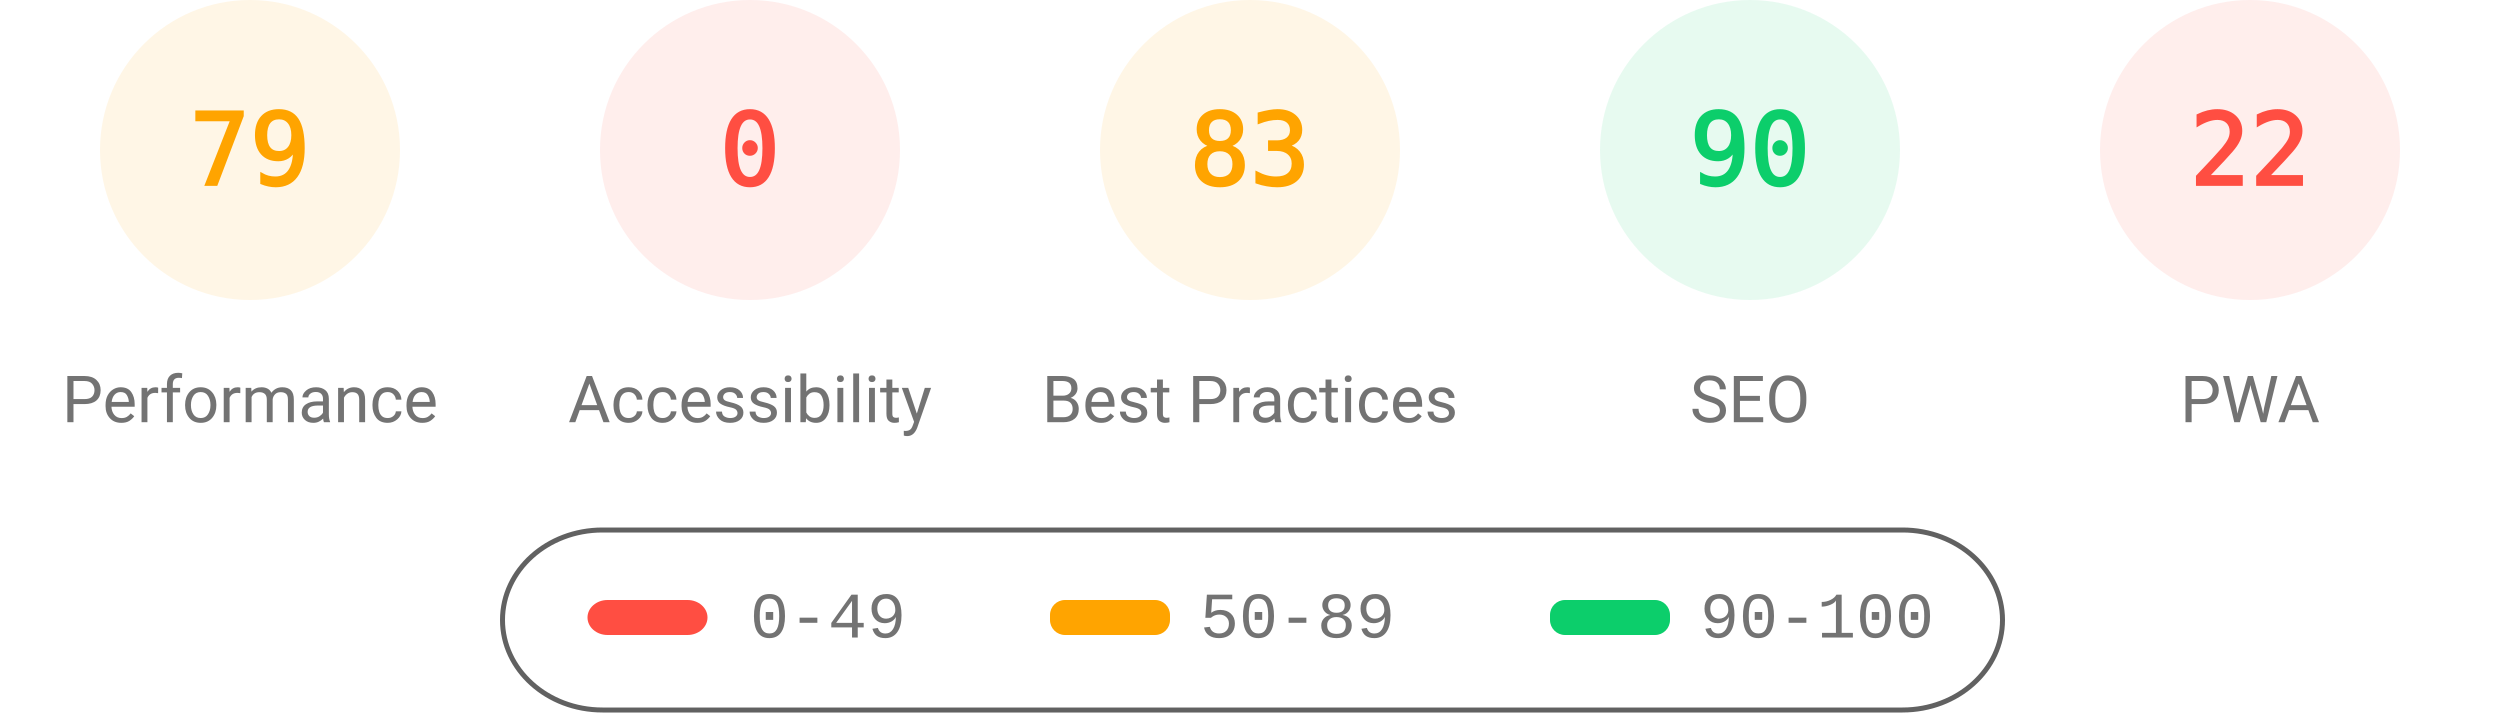
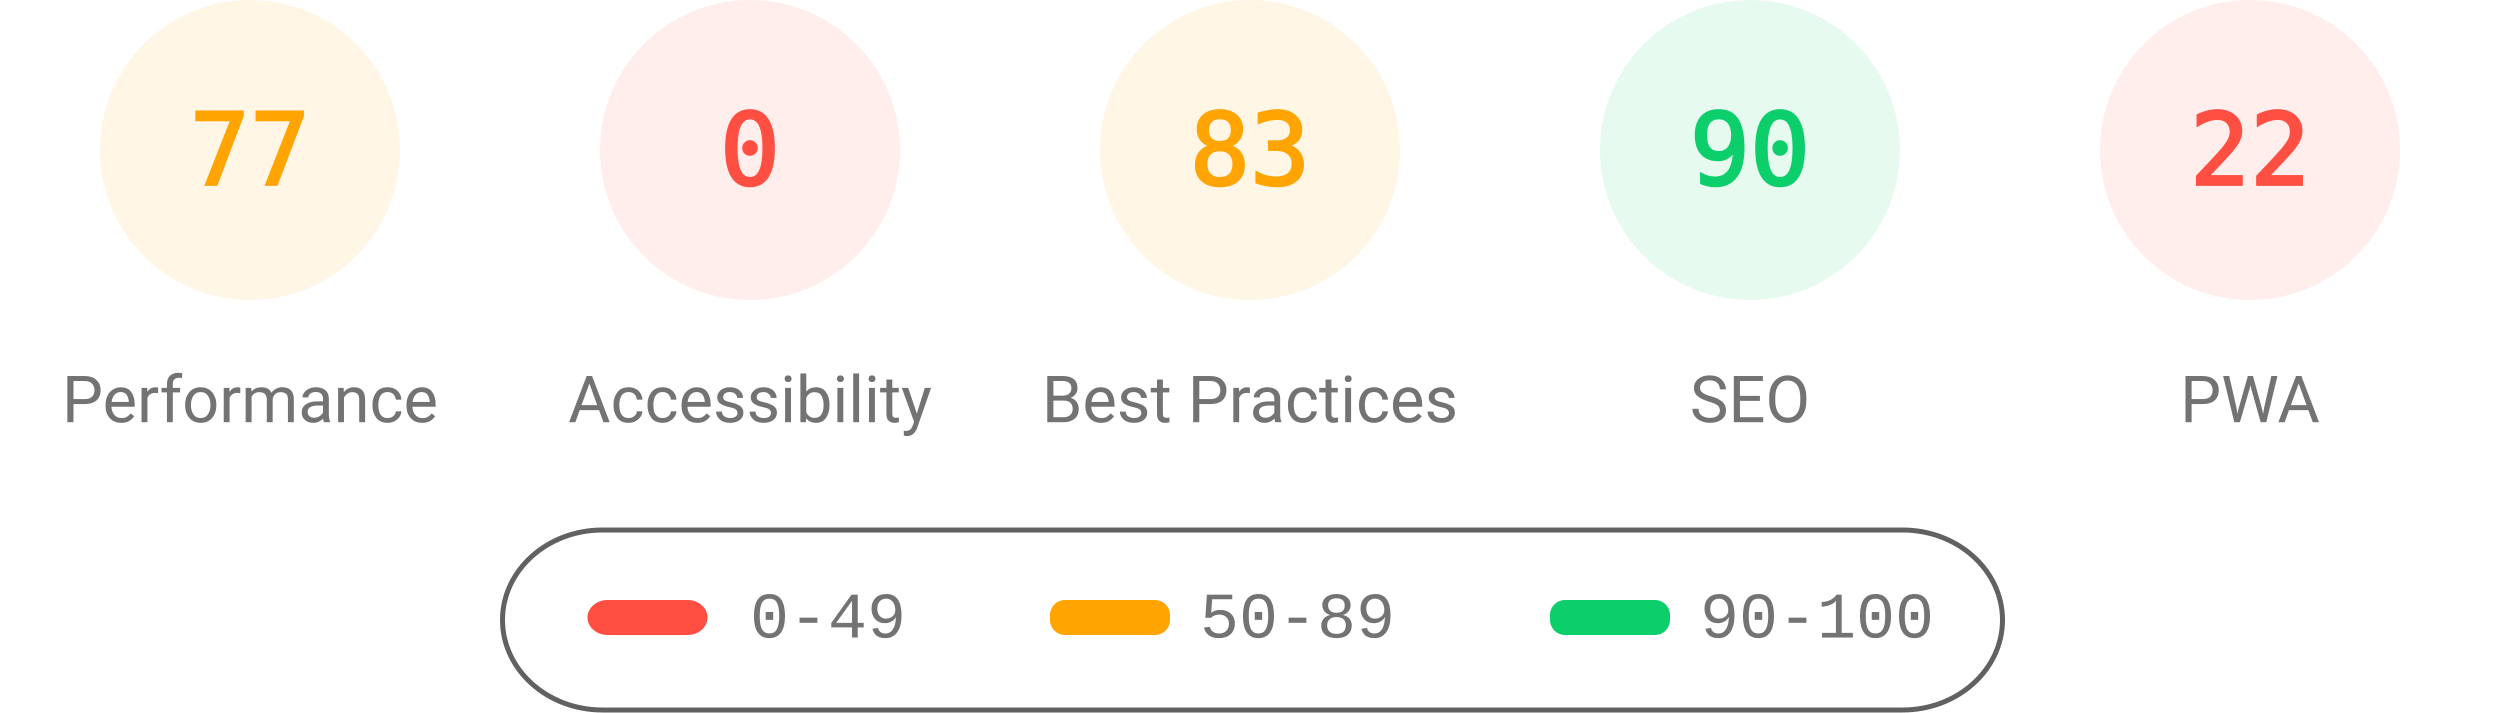
<svg xmlns="http://www.w3.org/2000/svg" fill="none" width="1000" height="285">
  <style>.gauge-base{opacity:.1}.gauge-arc{fill:none;animation-delay:250ms;stroke-linecap:round;transform:rotate(-90deg);transform-origin:100px 60px;animation:load-gauge 1s ease forwards}.guage-text{font-size:40px;font-family:monospace;text-align:center}.guage-red{color:#ff4e42;fill:#ff4e42;stroke:#ff4e42}.guage-orange{color:#ffa400;fill:#ffa400;stroke:#ffa400}.guage-green{color:#0cce6b;fill:#0cce6b;stroke:#0cce6b}.guage-undefined{color:#5c5c5c;fill:#5c5c5c;stroke:#5c5c5c}.guage-title{color:#737373;fill:#737373;stroke:none;font-size:26px;line-height:26px;font-family:Roboto,Halvetica,Arial,sans-serif}@keyframes load-gauge{from{stroke-dasharray:0 352.858}}</style>
  <svg class="guage-div guage-perf guage-orange" viewBox="0 0 200 200" width="200" height="200">
    <circle class="gauge-base" r="56" cx="100" cy="60" stroke-width="8" />
-     <circle class="gauge-arc guage-arc-1" r="56" cx="100" cy="60" stroke-width="8" style="stroke-dasharray:277.968,351.858" />
-     <text class="guage-text" x="100" y="60" alignment-baseline="central" dominant-baseline="central" text-anchor="middle">79</text>
+     <circle class="gauge-arc guage-arc-1" r="56" cx="100" cy="60" stroke-width="8" style="stroke-dasharray:270.931,351.858" />
+     <text class="guage-text" x="100" y="60" alignment-baseline="central" dominant-baseline="central" text-anchor="middle">77</text>
    <text class="guage-title" x="100" y="160" alignment-baseline="central" dominant-baseline="central" text-anchor="middle">Performance</text>
  </svg>
  <svg class="guage-div guage-acc guage-red" viewBox="0 0 200 200" width="200" height="200" x="200">
    <circle class="gauge-base" r="56" cx="100" cy="60" stroke-width="8" />
    <circle class="gauge-arc guage-arc-2" r="56" cx="100" cy="60" stroke-width="8" style="stroke-dasharray:0,351.858" />
    <text class="guage-text" x="100" y="60" alignment-baseline="central" dominant-baseline="central" text-anchor="middle">0</text>
    <text class="guage-title" x="100" y="160" alignment-baseline="central" dominant-baseline="central" text-anchor="middle">Accessibility</text>
  </svg>
  <svg class="guage-div guage-best guage-orange" viewBox="0 0 200 200" width="200" height="200" x="400">
    <circle class="gauge-base" r="56" cx="100" cy="60" stroke-width="8" />
    <circle class="gauge-arc guage-arc-3" r="56" cx="100" cy="60" stroke-width="8" style="stroke-dasharray:292.042,351.858" />
    <text class="guage-text" x="100" y="60" alignment-baseline="central" dominant-baseline="central" text-anchor="middle">83</text>
    <text class="guage-title" x="100" y="160" alignment-baseline="central" dominant-baseline="central" text-anchor="middle">Best Practices</text>
  </svg>
  <svg class="guage-div guage-seo guage-green" viewBox="0 0 200 200" width="200" height="200" x="600">
    <circle class="gauge-base" r="56" cx="100" cy="60" stroke-width="8" />
    <circle class="gauge-arc guage-arc-4" r="56" cx="100" cy="60" stroke-width="8" style="stroke-dasharray:316.672,351.858" />
    <text class="guage-text" x="100" y="60" alignment-baseline="central" dominant-baseline="central" text-anchor="middle">90</text>
    <text class="guage-title" x="100" y="160" alignment-baseline="central" dominant-baseline="central" text-anchor="middle">SEO</text>
  </svg>
  <svg class="guage-div guage-pwa guage-red" viewBox="0 0 200 200" width="200" height="200" x="800">
    <circle class="gauge-base" r="56" cx="100" cy="60" stroke-width="8" />
    <circle class="gauge-arc guage-arc-4" r="56" cx="100" cy="60" stroke-width="8" style="stroke-dasharray:77.409,351.858" />
    <text class="guage-text" x="100" y="60" alignment-baseline="central" dominant-baseline="central" text-anchor="middle">22</text>
    <text class="guage-title" x="100" y="160" alignment-baseline="central" dominant-baseline="central" text-anchor="middle">PWA</text>
  </svg>
  <svg width="604" height="76" x="200" y="210">
    <path fill="none" id="canvas_background" d="M-1-1h604v80H-1z" />
    <rect fill-opacity="0" stroke="#616161" stroke-width="2" rx="40" id="svg_2" height="72" width="600" y="2" x="1" fill="#000" />
    <rect stroke="#000" rx="8" id="svg_3" height="14" width="48" y="30" x="35" stroke-opacity="null" stroke-width="0" fill="#ff4e42" />
    <rect stroke="#000" rx="6" id="svg_4" height="14" width="48" y="30" x="220" stroke-opacity="null" stroke-width="0" fill="#ffa400" />
    <rect stroke="#000" rx="6" id="svg_5" height="14" width="48" y="30" x="420" stroke-opacity="null" stroke-width="0" fill="#0cce6b" />
    <text xml:space="preserve" text-anchor="start" font-family="'Courier New', Courier, monospace" font-size="26" id="svg_6" y="45" x="100" stroke-opacity="null" stroke-width="0" stroke="#000" fill="#737373">0-49</text>
    <text xml:space="preserve" text-anchor="start" font-family="'Courier New', Courier, monospace" font-size="26" id="svg_7" y="45" x="280" stroke-opacity="null" stroke-width="0" stroke="#000" fill="#737373">50-89</text>
    <text xml:space="preserve" text-anchor="start" font-family="'Courier New', Courier, monospace" font-size="26" id="svg_8" y="45" x="480" stroke-opacity="null" stroke-width="0" stroke="#000" fill="#737373">90-100</text>
  </svg>
</svg>
